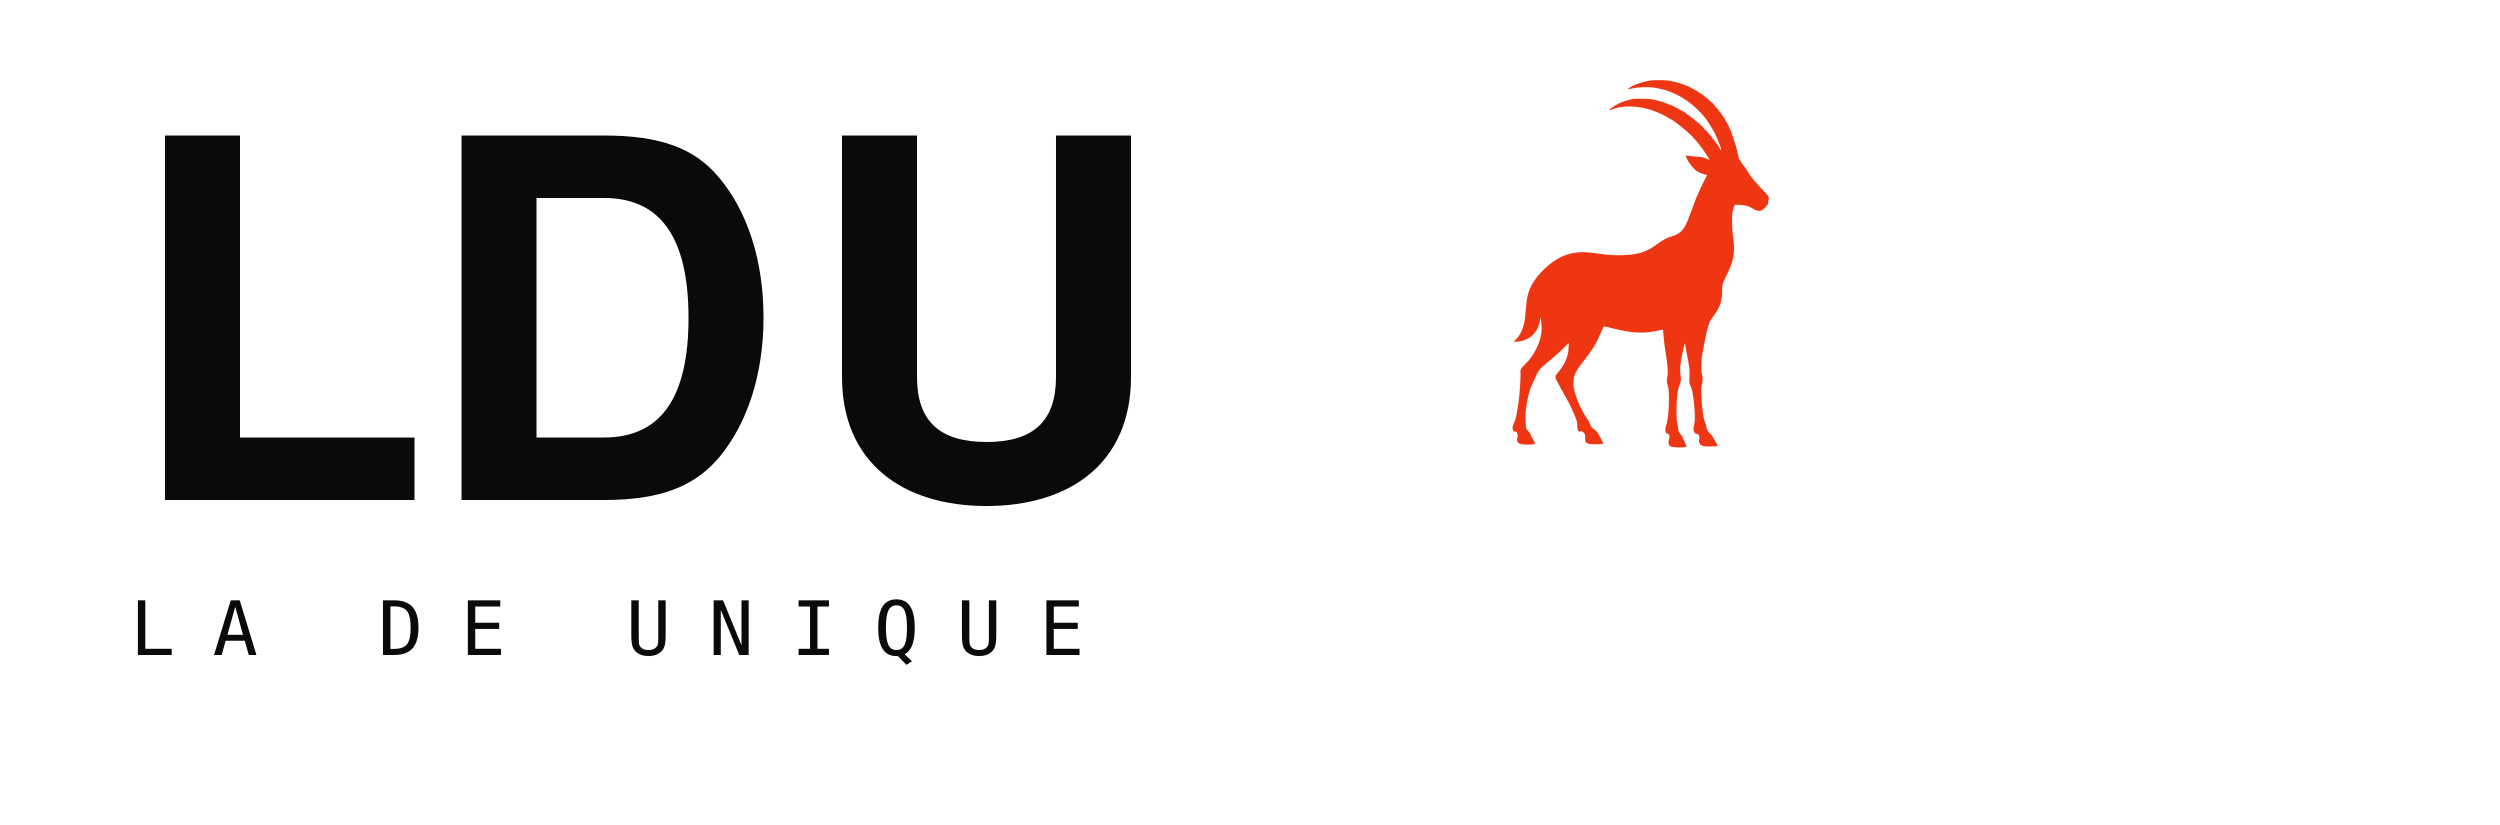
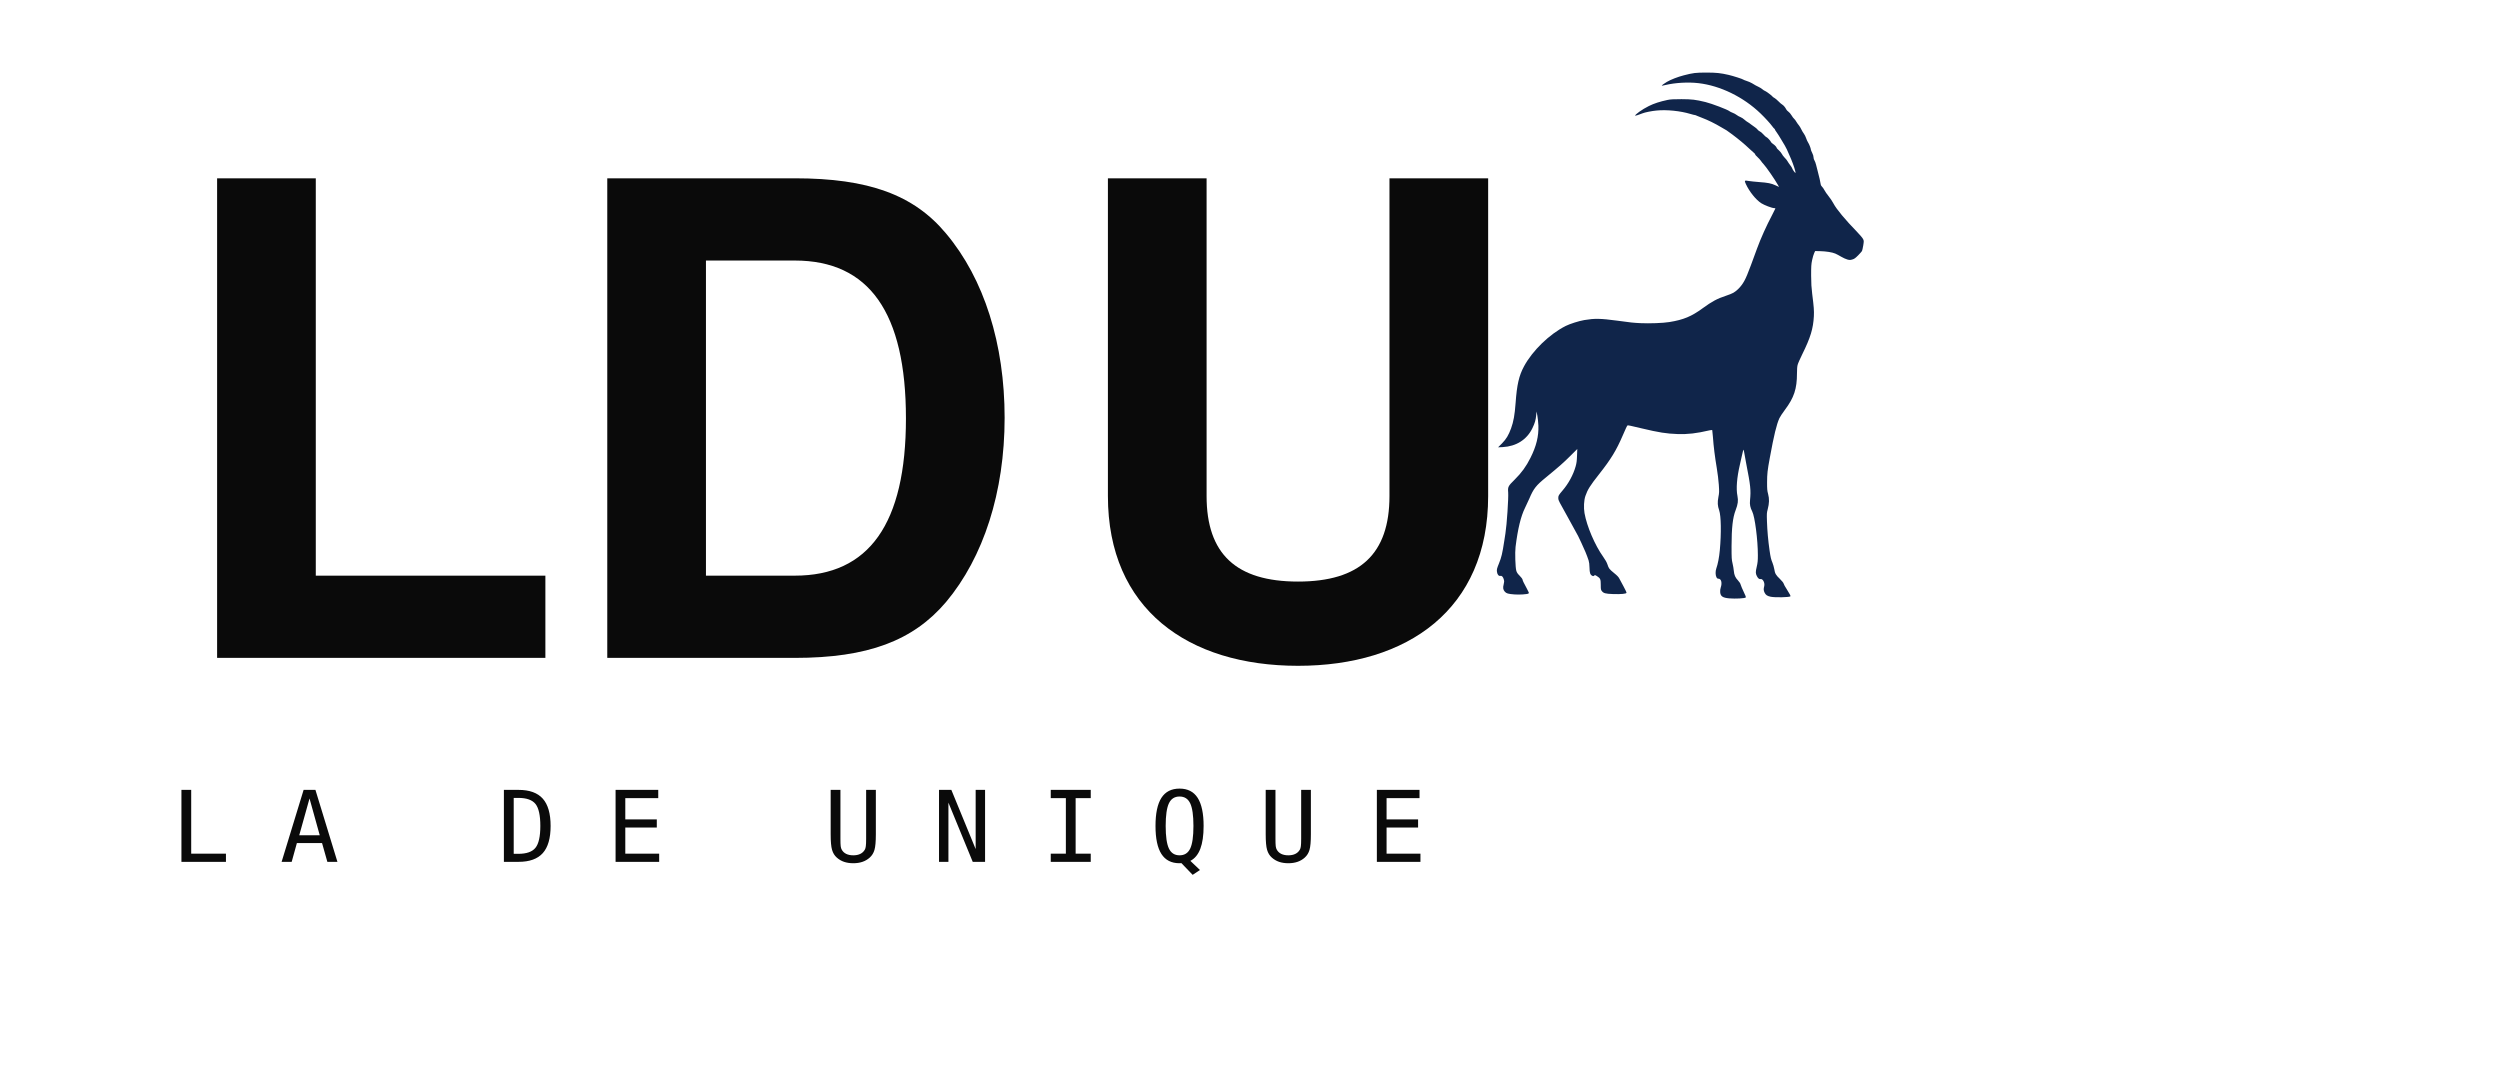
- <svg xmlns="http://www.w3.org/2000/svg" viewBox="0 0 1000 330">
+ <svg xmlns="http://www.w3.org/2000/svg" viewBox="0 0 760 330">
  <text x="50" y="200" font-family="Archivo, 'Arial Black', 'Helvetica Neue', sans-serif" font-weight="900" font-size="200" letter-spacing="-3" fill="#0A0A0A">LD<tspan dx="8">U</tspan>
  </text>
-   <g transform="translate(605,32) scale(0.147)">
-     <path fill="#EE3612" fill-rule="evenodd" d="M441.9,999.4 C429.3,998.3 425.3,995.5 424.6,987.7 C424.4,984.7 424.7,981.6 425.6,979.0 C428.7,970.0 426.7,962.1 421.3,962.0 C419.4,962.0 418.6,961.4 417.4,959.0 C415.5,955.3 415.4,947.7 417.2,942.7 C420.2,934.2 422.7,921.4 423.9,907.9 C426.9,874.9 426.3,842.7 422.7,832.2 C419.6,823.3 419.3,817.2 421.2,807.0 C422.8,798.7 422.9,797.0 422.0,783.5 C421.5,775.4 419.7,761.3 418.1,751.6 C414.7,731.6 412.0,710.4 410.8,692.7 C410.3,685.9 409.7,680.1 409.5,679.7 C409.2,679.4 406.8,679.6 404.1,680.2 C379.2,686.0 363.5,687.8 343.7,687.2 C322.6,686.5 308.0,684.2 275.4,676.4 C254.3,671.3 249.3,670.3 248.5,670.8 C247.7,671.3 244.9,677.1 239.4,690.0 C227.1,718.5 217.3,734.6 194.2,763.9 C177.4,785.2 172.7,792.7 168.5,804.9 C165.7,813.1 165.0,826.8 166.8,837.4 C171.3,862.7 186.5,898.3 202.5,920.7 C206.5,926.3 209.1,931.0 210.4,934.9 C212.9,942.6 213.8,943.8 223.1,951.4 C228.9,956.1 231.6,958.9 233.1,962.0 C234.3,964.4 237.9,971.0 241.1,976.9 C244.3,982.7 246.8,988.1 246.6,988.8 C246.2,990.8 236.4,991.7 220.7,991.2 C206.5,990.7 202.8,989.7 199.5,985.2 C197.9,983.1 197.7,981.6 197.7,973.6 C197.7,963.0 196.9,961.2 190.7,957.3 C187.0,954.9 186.6,954.8 185.1,956.2 C183.8,957.4 183.3,957.4 181.4,956.4 C177.6,954.4 176.5,951.0 176.3,941.0 C176.2,935.1 175.6,930.3 174.6,927.3 C171.5,917.7 166.3,905.2 160.6,893.4 C157.3,886.7 154.6,881.0 154.6,880.8 C154.6,880.6 147.4,867.4 138.6,851.6 C129.9,835.8 121.4,820.5 119.9,817.7 C117.8,814.0 117.0,811.4 117.0,808.7 C117.0,804.4 117.6,803.3 125.0,794.6 C136.4,781.4 145.6,764.3 150.0,748.5 C151.7,742.5 152.3,738.1 152.6,728.2 L153.1,715.6 L139.5,729.1 C126.6,742.0 118.2,749.3 93.5,769.6 C74.6,785.0 70.0,790.9 61.9,810.0 C59.7,815.1 56.1,822.9 53.8,827.4 C45.9,843.3 40.0,867.4 35.8,901.8 C34.5,912.1 35.4,940.4 37.2,946.8 C38.2,950.3 39.6,952.4 43.5,956.3 C46.5,959.3 48.8,962.3 49.1,963.8 C49.6,966.4 50.5,968.2 57.4,981.1 C61.4,988.5 61.7,989.2 60.3,990.2 C58.3,991.7 42.6,992.7 33.4,991.9 C21.7,991.0 18.3,990.0 15.4,986.7 C12.1,982.9 11.5,979.3 13.2,972.9 C14.3,968.7 14.4,966.8 13.6,963.9 C12.3,958.8 10.0,956.1 7.1,956.7 C3.8,957.3 1.2,954.3 0.5,949.1 C-0.1,944.5 0.3,942.9 4.3,933.0 C9.1,921.0 10.6,914.9 14.5,889.4 C15.5,883.3 16.4,877.2 16.6,875.7 C19.2,859.8 22.6,808.2 21.8,798.3 C20.9,787.5 21.6,786.1 34.1,773.8 C47.3,760.7 55.9,748.9 64.2,732.3 C75.3,710.2 79.9,691.4 79.2,671.2 C78.9,664.9 78.0,656.2 77.2,652.0 L75.6,644.3 L75.0,651.6 C74.1,660.8 72.5,666.3 67.9,675.9 C57.4,697.8 37.2,710.6 11.3,712.0 L2.6,712.4 L10.1,704.9 C18.2,696.6 22.4,689.6 27.3,676.4 C32.0,663.3 34.2,651.1 35.9,628.1 C38.4,593.2 42.3,576.3 51.9,558.5 C68.1,528.5 100.3,497.3 131.1,481.8 C139.4,477.7 156.0,472.4 166.5,470.6 C186.2,467.3 197.3,467.5 229.3,471.8 C256.2,475.5 258.2,475.7 273.2,476.5 C290.3,477.3 316.0,476.4 328.1,474.4 C354.8,470.1 370.2,463.7 391.4,448.1 C408.9,435.3 419.2,429.8 435.7,424.4 C441.2,422.6 447.5,420.1 449.6,418.8 C455.2,415.6 461.5,409.6 465.8,403.6 C472.9,393.5 475.8,386.6 494.6,334.8 C501.4,316.1 512.5,291.3 523.4,270.8 C526.7,264.4 529.5,259.0 529.5,258.6 C529.5,258.2 528.4,257.9 527.1,257.9 C523.0,257.9 508.4,252.3 502.6,248.6 C492.2,241.8 480.0,226.5 473.3,212.0 C470.3,205.4 470.8,204.9 478.4,206.3 C481.8,206.9 490.8,207.8 498.3,208.4 C515.2,209.6 521.5,210.8 529.9,214.7 L536.4,217.7 L534.3,213.9 C528.4,203.3 511.9,179.5 506.9,174.2 C505.3,172.6 503.0,169.8 501.9,168.0 C500.7,166.2 497.7,163.0 495.4,160.9 C493.0,158.7 491.0,156.5 491.0,155.8 C491.0,155.2 490.3,154.1 489.4,153.5 C488.5,152.9 484.5,149.3 480.6,145.6 C470.8,136.3 460.0,127.3 447.6,118.0 C441.8,113.7 437.0,110.2 436.8,110.2 C436.7,110.2 432.2,107.6 426.8,104.4 C415.0,97.3 400.9,90.4 390.7,86.6 C386.5,85.1 381.9,83.2 380.4,82.5 C379.0,81.7 377.3,81.1 376.5,81.1 C375.8,81.1 372.0,80.2 368.1,79.0 C348.8,73.2 323.0,70.6 303.8,72.5 C294.3,73.4 281.8,75.9 276.8,77.9 C269.4,80.8 263.5,82.7 263.2,82.4 C261.6,80.8 276.6,70.1 289.0,64.0 C299.1,59.0 310.0,55.5 324.5,52.4 C330.3,51.2 335.6,50.9 351.0,50.9 C371.1,51.0 377.8,51.8 396.7,56.4 C408.5,59.3 439.1,70.9 442.3,73.8 C443.0,74.5 445.7,75.8 448.3,76.8 C450.8,77.7 454.3,79.6 456.0,81.0 C457.6,82.3 460.8,84.1 463.0,84.9 C465.3,85.8 468.7,88.0 470.7,89.9 C472.7,91.7 475.5,93.8 476.9,94.5 C478.4,95.3 481.2,97.3 483.3,99.0 C485.5,100.7 488.6,103.0 490.4,104.1 C492.2,105.2 494.6,107.3 495.8,108.9 C497.0,110.4 498.9,111.9 500.0,112.2 C501.1,112.5 504.1,115.0 506.6,117.8 C509.2,120.7 511.7,123.0 512.3,123.0 C513.6,123.0 520.1,129.8 521.0,132.1 C521.4,133.2 523.2,135.0 525.1,136.1 C528.4,138.2 532.0,142.1 532.0,143.7 C532.0,144.1 533.9,146.2 536.2,148.2 C538.5,150.3 541.0,153.4 541.9,155.2 C542.7,157.0 545.0,160.0 547.0,162.0 C549.1,163.9 551.5,167.0 552.5,168.8 C553.5,170.6 555.8,174.0 557.6,176.3 C559.5,178.6 561.2,181.4 561.5,182.6 C562.0,184.7 567.1,191.6 567.6,191.0 C568.6,190.1 563.7,175.0 559.2,164.4 C551.3,146.1 550.0,143.3 547.5,139.2 C546.2,137.1 542.8,131.5 540.1,126.8 C537.4,122.1 533.6,116.3 531.9,113.9 C530.1,111.5 528.6,109.2 528.6,108.6 C528.6,108.1 528.1,107.4 527.5,107.0 C526.8,106.6 525.1,104.6 523.6,102.5 C519.8,97.2 509.9,86.4 501.3,78.1 C468.8,46.8 424.9,25.3 383.4,20.5 C363.9,18.2 339.4,19.6 320.7,24.0 C317.0,24.9 313.8,25.4 313.6,25.3 C313.2,24.8 318.2,21.1 323.3,18.1 C331.0,13.6 343.9,8.6 355.5,5.6 C373.4,1.0 377.9,0.4 398.4,0.4 C417.3,0.4 425.4,1.3 440.6,4.8 C448.6,6.6 467.9,12.8 468.4,13.7 C468.7,14.1 471.5,15.2 474.6,16.2 C477.8,17.1 482.5,19.2 485.1,20.7 C491.5,24.6 492.6,25.2 497.2,27.4 C499.5,28.4 502.9,30.5 504.8,32.1 C506.7,33.7 508.7,35.0 509.2,35.0 C510.5,35.0 523.3,44.4 523.8,45.7 C524.1,46.4 525.7,47.6 527.5,48.5 C529.3,49.5 532.8,52.4 535.3,55.0 C537.8,57.6 540.9,60.3 542.2,61.0 C544.7,62.3 548.4,66.7 550.1,70.3 C550.6,71.5 552.4,73.4 554.1,74.6 C555.8,75.7 558.6,78.9 560.2,81.7 C561.8,84.4 564.0,87.4 565.1,88.2 C566.2,89.1 568.1,91.6 569.3,93.8 C570.6,96.0 572.8,99.1 574.2,100.7 C575.5,102.4 577.7,105.8 578.8,108.4 C580.0,111.0 582.2,114.7 583.7,116.6 C585.1,118.5 587.1,122.4 587.9,125.1 C588.8,127.9 590.4,131.4 591.5,133.0 C593.6,136.2 596.9,144.4 596.9,146.7 C596.9,147.5 598.1,150.4 599.5,153.2 C601.1,156.3 602.0,159.5 602.0,161.6 C602.0,163.6 602.7,165.9 603.7,167.3 C604.6,168.6 606.0,172.3 606.8,175.6 C607.5,178.8 608.8,184.0 609.7,187.0 C612.1,195.4 615.7,211.3 615.7,213.2 C615.7,214.1 616.7,215.8 617.9,217.0 C619.2,218.1 621.3,221.2 622.6,223.7 C623.9,226.3 627.5,231.5 630.6,235.3 C633.7,239.0 637.9,245.4 640.0,249.4 C645.5,259.9 661.9,279.7 685.3,303.8 C690.5,309.1 695.4,315.0 696.2,316.9 C697.7,320.1 697.7,320.7 696.4,329.0 C695.6,333.8 694.5,338.5 694.0,339.5 C693.5,340.4 690.2,344.1 686.7,347.7 C681.4,353.0 679.4,354.5 675.7,355.5 C671.7,356.7 670.7,356.7 666.3,355.6 C663.6,354.9 658.3,352.5 654.6,350.3 C650.8,348.0 645.8,345.4 643.3,344.3 C637.5,341.8 625.9,340.0 614.4,339.7 L605.0,339.5 L603.2,343.4 C602.1,345.5 600.4,351.5 599.3,356.6 C597.6,364.9 597.4,368.1 597.4,386.0 C597.5,401.2 598.0,409.6 599.4,420.6 C602.6,445.9 603.1,452.7 602.6,463.3 C601.3,487.1 596.3,503.7 580.5,535.7 C576.3,544.2 572.3,553.3 571.7,555.9 C570.9,558.8 570.5,564.9 570.5,572.1 C570.5,601.3 564.9,618.0 547.8,640.9 C543.2,647.0 538.4,654.3 537.1,657.1 C531.7,669.1 526.9,688.6 518.9,732.3 C514.4,756.6 513.8,762.5 513.7,778.8 C513.7,791.9 513.9,794.7 515.7,801.3 C518.1,810.4 517.9,818.7 514.9,830.1 C513.1,836.8 513.0,838.5 513.5,853.5 C514.1,871.1 515.7,889.3 518.4,908.2 C520.4,922.0 521.2,925.1 524.0,931.9 C525.2,934.6 526.6,939.9 527.3,943.5 C528.8,952.5 530.2,954.9 538.0,962.4 C542.1,966.4 544.8,969.8 545.2,971.4 C545.5,972.8 548.0,977.4 550.8,981.6 C556.6,990.8 558.8,994.9 558.1,995.5 C556.2,997.5 528.6,998.0 520.5,996.3 C513.9,994.9 511.2,993.0 509.0,988.6 C507.0,984.5 506.8,981.5 508.2,976.6 C510.0,970.0 505.6,961.6 501.0,962.7 C498.8,963.3 496.4,961.3 494.2,956.9 C491.8,952.0 491.7,949.3 494.0,939.5 C495.8,931.7 496.2,928.0 496.2,917.3 C496.2,888.3 490.5,844.2 485.5,834.4 C481.6,826.7 480.5,821.1 481.3,813.0 C483.2,793.5 482.3,785.4 474.0,743.0 C472.1,733.3 470.3,723.4 470.0,720.9 C469.7,718.4 469.1,716.7 468.8,717.1 C468.4,717.5 467.3,721.6 466.3,726.3 C465.3,731.0 463.4,739.6 462.0,745.5 C456.3,770.0 454.6,791.1 457.4,804.8 C459.2,813.8 458.3,820.4 454.0,831.7 C448.4,846.0 446.3,865.4 446.2,900.5 C446.2,923.0 446.4,926.0 448.1,933.0 C449.1,937.2 450.2,943.5 450.5,947.1 C451.2,955.1 453.2,959.8 458.5,965.4 C461.4,968.5 463.0,971.1 463.6,973.6 C464.2,975.7 466.7,981.7 469.3,987.1 C472.7,993.9 473.8,997.1 473.2,997.7 C471.4,999.5 453.4,1000.4 441.9,999.4 Z" />
+   <g transform="translate(455,22) scale(0.160)">
+     <path fill="#10254A" fill-rule="evenodd" d="M441.9,999.4 C429.3,998.3 425.3,995.5 424.6,987.7 C424.4,984.7 424.7,981.6 425.6,979.0 C428.7,970.0 426.7,962.1 421.3,962.0 C419.4,962.0 418.6,961.4 417.4,959.0 C415.5,955.3 415.4,947.7 417.2,942.7 C420.2,934.2 422.7,921.4 423.9,907.9 C426.9,874.9 426.3,842.7 422.7,832.2 C419.6,823.3 419.3,817.2 421.2,807.0 C422.8,798.7 422.9,797.0 422.0,783.5 C421.5,775.4 419.7,761.3 418.1,751.6 C414.7,731.6 412.0,710.4 410.8,692.7 C410.3,685.9 409.7,680.1 409.5,679.7 C409.2,679.4 406.8,679.6 404.1,680.2 C379.2,686.0 363.5,687.8 343.7,687.2 C322.6,686.5 308.0,684.2 275.4,676.4 C254.3,671.3 249.3,670.3 248.5,670.8 C247.7,671.3 244.9,677.1 239.4,690.0 C227.1,718.5 217.3,734.6 194.2,763.9 C177.4,785.2 172.7,792.7 168.5,804.9 C165.7,813.1 165.0,826.8 166.8,837.4 C171.3,862.7 186.5,898.3 202.5,920.7 C206.5,926.3 209.1,931.0 210.4,934.9 C212.9,942.6 213.8,943.8 223.1,951.4 C228.9,956.1 231.6,958.9 233.1,962.0 C234.3,964.4 237.9,971.0 241.1,976.9 C244.3,982.7 246.8,988.1 246.6,988.8 C246.2,990.8 236.4,991.7 220.7,991.2 C206.5,990.7 202.8,989.7 199.5,985.2 C197.9,983.1 197.7,981.6 197.7,973.6 C197.7,963.0 196.9,961.2 190.7,957.3 C187.0,954.9 186.6,954.8 185.1,956.2 C183.8,957.4 183.3,957.4 181.4,956.4 C177.6,954.4 176.5,951.0 176.3,941.0 C176.2,935.1 175.6,930.3 174.6,927.3 C171.5,917.7 166.3,905.2 160.6,893.4 C157.3,886.7 154.6,881.0 154.6,880.8 C154.6,880.6 147.4,867.4 138.6,851.6 C129.9,835.8 121.4,820.5 119.9,817.7 C117.8,814.0 117.0,811.4 117.0,808.7 C117.0,804.4 117.6,803.3 125.0,794.6 C136.4,781.4 145.6,764.3 150.0,748.5 C151.7,742.5 152.3,738.1 152.6,728.2 L153.1,715.6 L139.5,729.1 C126.6,742.0 118.2,749.3 93.5,769.6 C74.6,785.0 70.0,790.9 61.9,810.0 C59.7,815.1 56.1,822.9 53.8,827.4 C45.9,843.3 40.0,867.4 35.8,901.8 C34.5,912.1 35.4,940.4 37.2,946.8 C38.2,950.3 39.6,952.4 43.5,956.3 C46.5,959.3 48.8,962.3 49.1,963.8 C49.6,966.4 50.5,968.2 57.4,981.1 C61.4,988.5 61.7,989.2 60.3,990.2 C58.3,991.7 42.6,992.7 33.4,991.9 C21.7,991.0 18.3,990.0 15.4,986.7 C12.1,982.9 11.5,979.3 13.2,972.9 C14.3,968.7 14.4,966.8 13.6,963.9 C12.3,958.8 10.0,956.1 7.1,956.7 C3.8,957.3 1.2,954.3 0.5,949.1 C-0.1,944.5 0.3,942.9 4.3,933.0 C9.1,921.0 10.6,914.9 14.5,889.4 C15.5,883.3 16.4,877.2 16.6,875.7 C19.2,859.8 22.6,808.2 21.8,798.3 C20.9,787.5 21.6,786.1 34.1,773.8 C47.3,760.7 55.9,748.9 64.2,732.3 C75.3,710.2 79.9,691.4 79.2,671.2 C78.9,664.9 78.0,656.2 77.2,652.0 L75.6,644.3 L75.0,651.6 C74.1,660.8 72.5,666.3 67.9,675.9 C57.4,697.8 37.2,710.6 11.3,712.0 L2.6,712.4 L10.1,704.9 C18.2,696.6 22.4,689.6 27.3,676.4 C32.0,663.3 34.2,651.1 35.9,628.1 C38.4,593.2 42.3,576.3 51.9,558.5 C68.1,528.5 100.3,497.3 131.1,481.8 C139.4,477.7 156.0,472.4 166.5,470.6 C186.2,467.3 197.3,467.5 229.3,471.8 C256.2,475.5 258.2,475.7 273.2,476.5 C290.3,477.3 316.0,476.4 328.1,474.4 C354.8,470.1 370.2,463.7 391.4,448.1 C408.9,435.3 419.2,429.8 435.7,424.4 C441.2,422.6 447.5,420.1 449.6,418.8 C455.2,415.6 461.5,409.6 465.8,403.6 C472.9,393.5 475.8,386.6 494.6,334.8 C501.4,316.1 512.5,291.3 523.4,270.8 C526.7,264.4 529.5,259.0 529.5,258.6 C529.5,258.2 528.4,257.9 527.1,257.9 C523.0,257.9 508.4,252.3 502.6,248.6 C492.2,241.8 480.0,226.5 473.3,212.0 C470.3,205.4 470.8,204.9 478.4,206.3 C481.8,206.9 490.8,207.8 498.3,208.4 C515.2,209.6 521.5,210.8 529.9,214.7 L536.4,217.7 L534.3,213.9 C528.4,203.3 511.9,179.5 506.9,174.2 C505.3,172.6 503.0,169.8 501.9,168.0 C500.7,166.2 497.7,163.0 495.4,160.9 C493.0,158.7 491.0,156.5 491.0,155.8 C491.0,155.2 490.3,154.1 489.4,153.5 C488.5,152.9 484.5,149.3 480.6,145.6 C470.8,136.3 460.0,127.3 447.6,118.0 C441.8,113.7 437.0,110.2 436.8,110.2 C436.7,110.2 432.2,107.6 426.8,104.4 C415.0,97.3 400.9,90.4 390.7,86.6 C386.5,85.1 381.9,83.2 380.4,82.5 C379.0,81.7 377.3,81.1 376.5,81.1 C375.8,81.1 372.0,80.2 368.1,79.0 C348.8,73.2 323.0,70.6 303.8,72.5 C294.3,73.4 281.8,75.9 276.8,77.9 C269.4,80.8 263.5,82.7 263.2,82.4 C261.6,80.8 276.6,70.1 289.0,64.0 C299.1,59.0 310.0,55.5 324.5,52.4 C330.3,51.2 335.6,50.9 351.0,50.9 C371.1,51.0 377.8,51.8 396.7,56.4 C408.5,59.3 439.1,70.9 442.3,73.8 C443.0,74.5 445.7,75.8 448.3,76.8 C450.8,77.7 454.3,79.6 456.0,81.0 C457.6,82.3 460.8,84.1 463.0,84.9 C465.3,85.8 468.7,88.0 470.7,89.9 C472.7,91.7 475.5,93.8 476.9,94.5 C478.4,95.3 481.2,97.3 483.3,99.0 C485.5,100.7 488.6,103.0 490.4,104.1 C492.2,105.2 494.6,107.3 495.8,108.9 C497.0,110.4 498.9,111.9 500.0,112.2 C501.1,112.5 504.1,115.0 506.6,117.8 C509.2,120.7 511.7,123.0 512.3,123.0 C513.6,123.0 520.1,129.8 521.0,132.1 C521.4,133.2 523.2,135.0 525.1,136.1 C528.4,138.2 532.0,142.1 532.0,143.7 C532.0,144.1 533.9,146.2 536.2,148.2 C538.5,150.3 541.0,153.4 541.9,155.2 C542.7,157.0 545.0,160.0 547.0,162.0 C549.1,163.9 551.5,167.0 552.5,168.8 C553.5,170.6 555.8,174.0 557.6,176.3 C559.5,178.6 561.2,181.4 561.5,182.6 C562.0,184.7 567.1,191.6 567.6,191.0 C568.6,190.1 563.7,175.0 559.2,164.4 C551.3,146.1 550.0,143.3 547.5,139.2 C546.2,137.1 542.8,131.5 540.1,126.8 C537.4,122.1 533.6,116.3 531.9,113.9 C530.1,111.5 528.6,109.2 528.6,108.6 C528.6,108.1 528.1,107.4 527.5,107.0 C526.8,106.6 525.1,104.6 523.6,102.5 C519.8,97.2 509.9,86.4 501.3,78.1 C468.8,46.8 424.9,25.3 383.4,20.5 C363.9,18.2 339.4,19.6 320.7,24.0 C317.0,24.9 313.8,25.4 313.6,25.3 C313.2,24.8 318.2,21.1 323.3,18.1 C331.0,13.6 343.9,8.6 355.5,5.6 C373.4,1.0 377.9,0.4 398.4,0.4 C417.3,0.4 425.4,1.3 440.6,4.8 C448.6,6.6 467.9,12.8 468.4,13.7 C468.7,14.1 471.5,15.2 474.6,16.2 C477.8,17.1 482.5,19.2 485.1,20.7 C491.5,24.6 492.6,25.2 497.2,27.4 C499.5,28.4 502.9,30.5 504.8,32.1 C506.7,33.7 508.7,35.0 509.2,35.0 C510.5,35.0 523.3,44.4 523.8,45.7 C524.1,46.4 525.7,47.6 527.5,48.5 C529.3,49.5 532.8,52.4 535.3,55.0 C537.8,57.6 540.9,60.3 542.2,61.0 C544.7,62.3 548.4,66.7 550.1,70.3 C550.6,71.5 552.4,73.4 554.1,74.6 C555.8,75.7 558.6,78.9 560.2,81.7 C561.8,84.4 564.0,87.4 565.1,88.2 C566.2,89.1 568.1,91.6 569.3,93.8 C570.6,96.0 572.8,99.1 574.2,100.7 C575.5,102.4 577.7,105.8 578.8,108.4 C580.0,111.0 582.2,114.7 583.7,116.6 C585.1,118.5 587.1,122.4 587.9,125.1 C588.8,127.9 590.4,131.4 591.5,133.0 C593.6,136.2 596.9,144.4 596.9,146.7 C596.9,147.5 598.1,150.4 599.5,153.2 C601.1,156.3 602.0,159.5 602.0,161.6 C602.0,163.6 602.7,165.9 603.7,167.3 C604.6,168.6 606.0,172.3 606.8,175.6 C607.5,178.8 608.8,184.0 609.7,187.0 C612.1,195.4 615.7,211.3 615.7,213.2 C615.7,214.1 616.7,215.8 617.9,217.0 C619.2,218.1 621.3,221.2 622.6,223.7 C623.9,226.3 627.5,231.5 630.6,235.3 C633.7,239.0 637.9,245.4 640.0,249.4 C645.5,259.9 661.9,279.7 685.3,303.8 C690.5,309.1 695.4,315.0 696.2,316.9 C697.7,320.1 697.7,320.7 696.4,329.0 C695.6,333.8 694.5,338.5 694.0,339.5 C693.5,340.4 690.2,344.1 686.7,347.7 C681.4,353.0 679.4,354.5 675.7,355.5 C671.7,356.7 670.7,356.7 666.3,355.6 C663.6,354.9 658.3,352.5 654.6,350.3 C650.8,348.0 645.8,345.4 643.3,344.3 C637.5,341.8 625.9,340.0 614.4,339.7 L605.0,339.5 L603.2,343.4 C602.1,345.5 600.4,351.5 599.3,356.6 C597.6,364.9 597.4,368.1 597.4,386.0 C597.5,401.2 598.0,409.6 599.4,420.6 C602.6,445.9 603.1,452.7 602.6,463.3 C601.3,487.1 596.3,503.7 580.5,535.7 C576.3,544.2 572.3,553.3 571.7,555.9 C570.9,558.8 570.5,564.9 570.5,572.1 C570.5,601.3 564.9,618.0 547.8,640.9 C543.2,647.0 538.4,654.3 537.1,657.1 C531.7,669.1 526.9,688.6 518.9,732.3 C514.4,756.6 513.8,762.5 513.7,778.8 C513.7,791.9 513.9,794.7 515.7,801.3 C518.1,810.4 517.9,818.7 514.9,830.1 C513.1,836.8 513.0,838.5 513.5,853.5 C514.1,871.1 515.7,889.3 518.4,908.2 C520.4,922.0 521.2,925.1 524.0,931.9 C525.2,934.6 526.6,939.9 527.3,943.5 C528.8,952.5 530.2,954.9 538.0,962.4 C542.1,966.4 544.8,969.8 545.2,971.4 C545.5,972.8 548.0,977.4 550.8,981.6 C556.6,990.8 558.8,994.9 558.1,995.5 C556.2,997.5 528.6,998.0 520.5,996.3 C513.9,994.9 511.2,993.0 509.0,988.6 C507.0,984.5 506.8,981.5 508.2,976.6 C510.0,970.0 505.6,961.6 501.0,962.7 C498.8,963.3 496.4,961.3 494.2,956.9 C491.8,952.0 491.7,949.3 494.0,939.5 C495.8,931.7 496.2,928.0 496.2,917.3 C496.2,888.3 490.5,844.2 485.5,834.4 C481.6,826.7 480.5,821.1 481.3,813.0 C483.2,793.5 482.3,785.4 474.0,743.0 C472.1,733.3 470.3,723.4 470.0,720.9 C469.7,718.4 469.1,716.7 468.8,717.1 C468.4,717.5 467.3,721.6 466.3,726.3 C465.3,731.0 463.4,739.6 462.0,745.5 C456.3,770.0 454.6,791.1 457.4,804.8 C459.2,813.8 458.3,820.4 454.0,831.7 C448.4,846.0 446.3,865.4 446.2,900.5 C446.2,923.0 446.4,926.0 448.1,933.0 C449.1,937.2 450.2,943.5 450.5,947.1 C451.2,955.1 453.2,959.8 458.5,965.4 C461.4,968.5 463.0,971.1 463.6,973.6 C464.2,975.7 466.7,981.7 469.3,987.1 C472.7,993.9 473.8,997.1 473.2,997.7 C471.4,999.5 453.4,1000.4 441.9,999.4 Z" />
  </g>
  <text x="52" y="262" font-family="'IBM Plex Mono', ui-monospace, monospace" font-weight="500" font-size="30" letter-spacing="15" fill="#0A0A0A">LA DE UNIQUE</text>
</svg>
